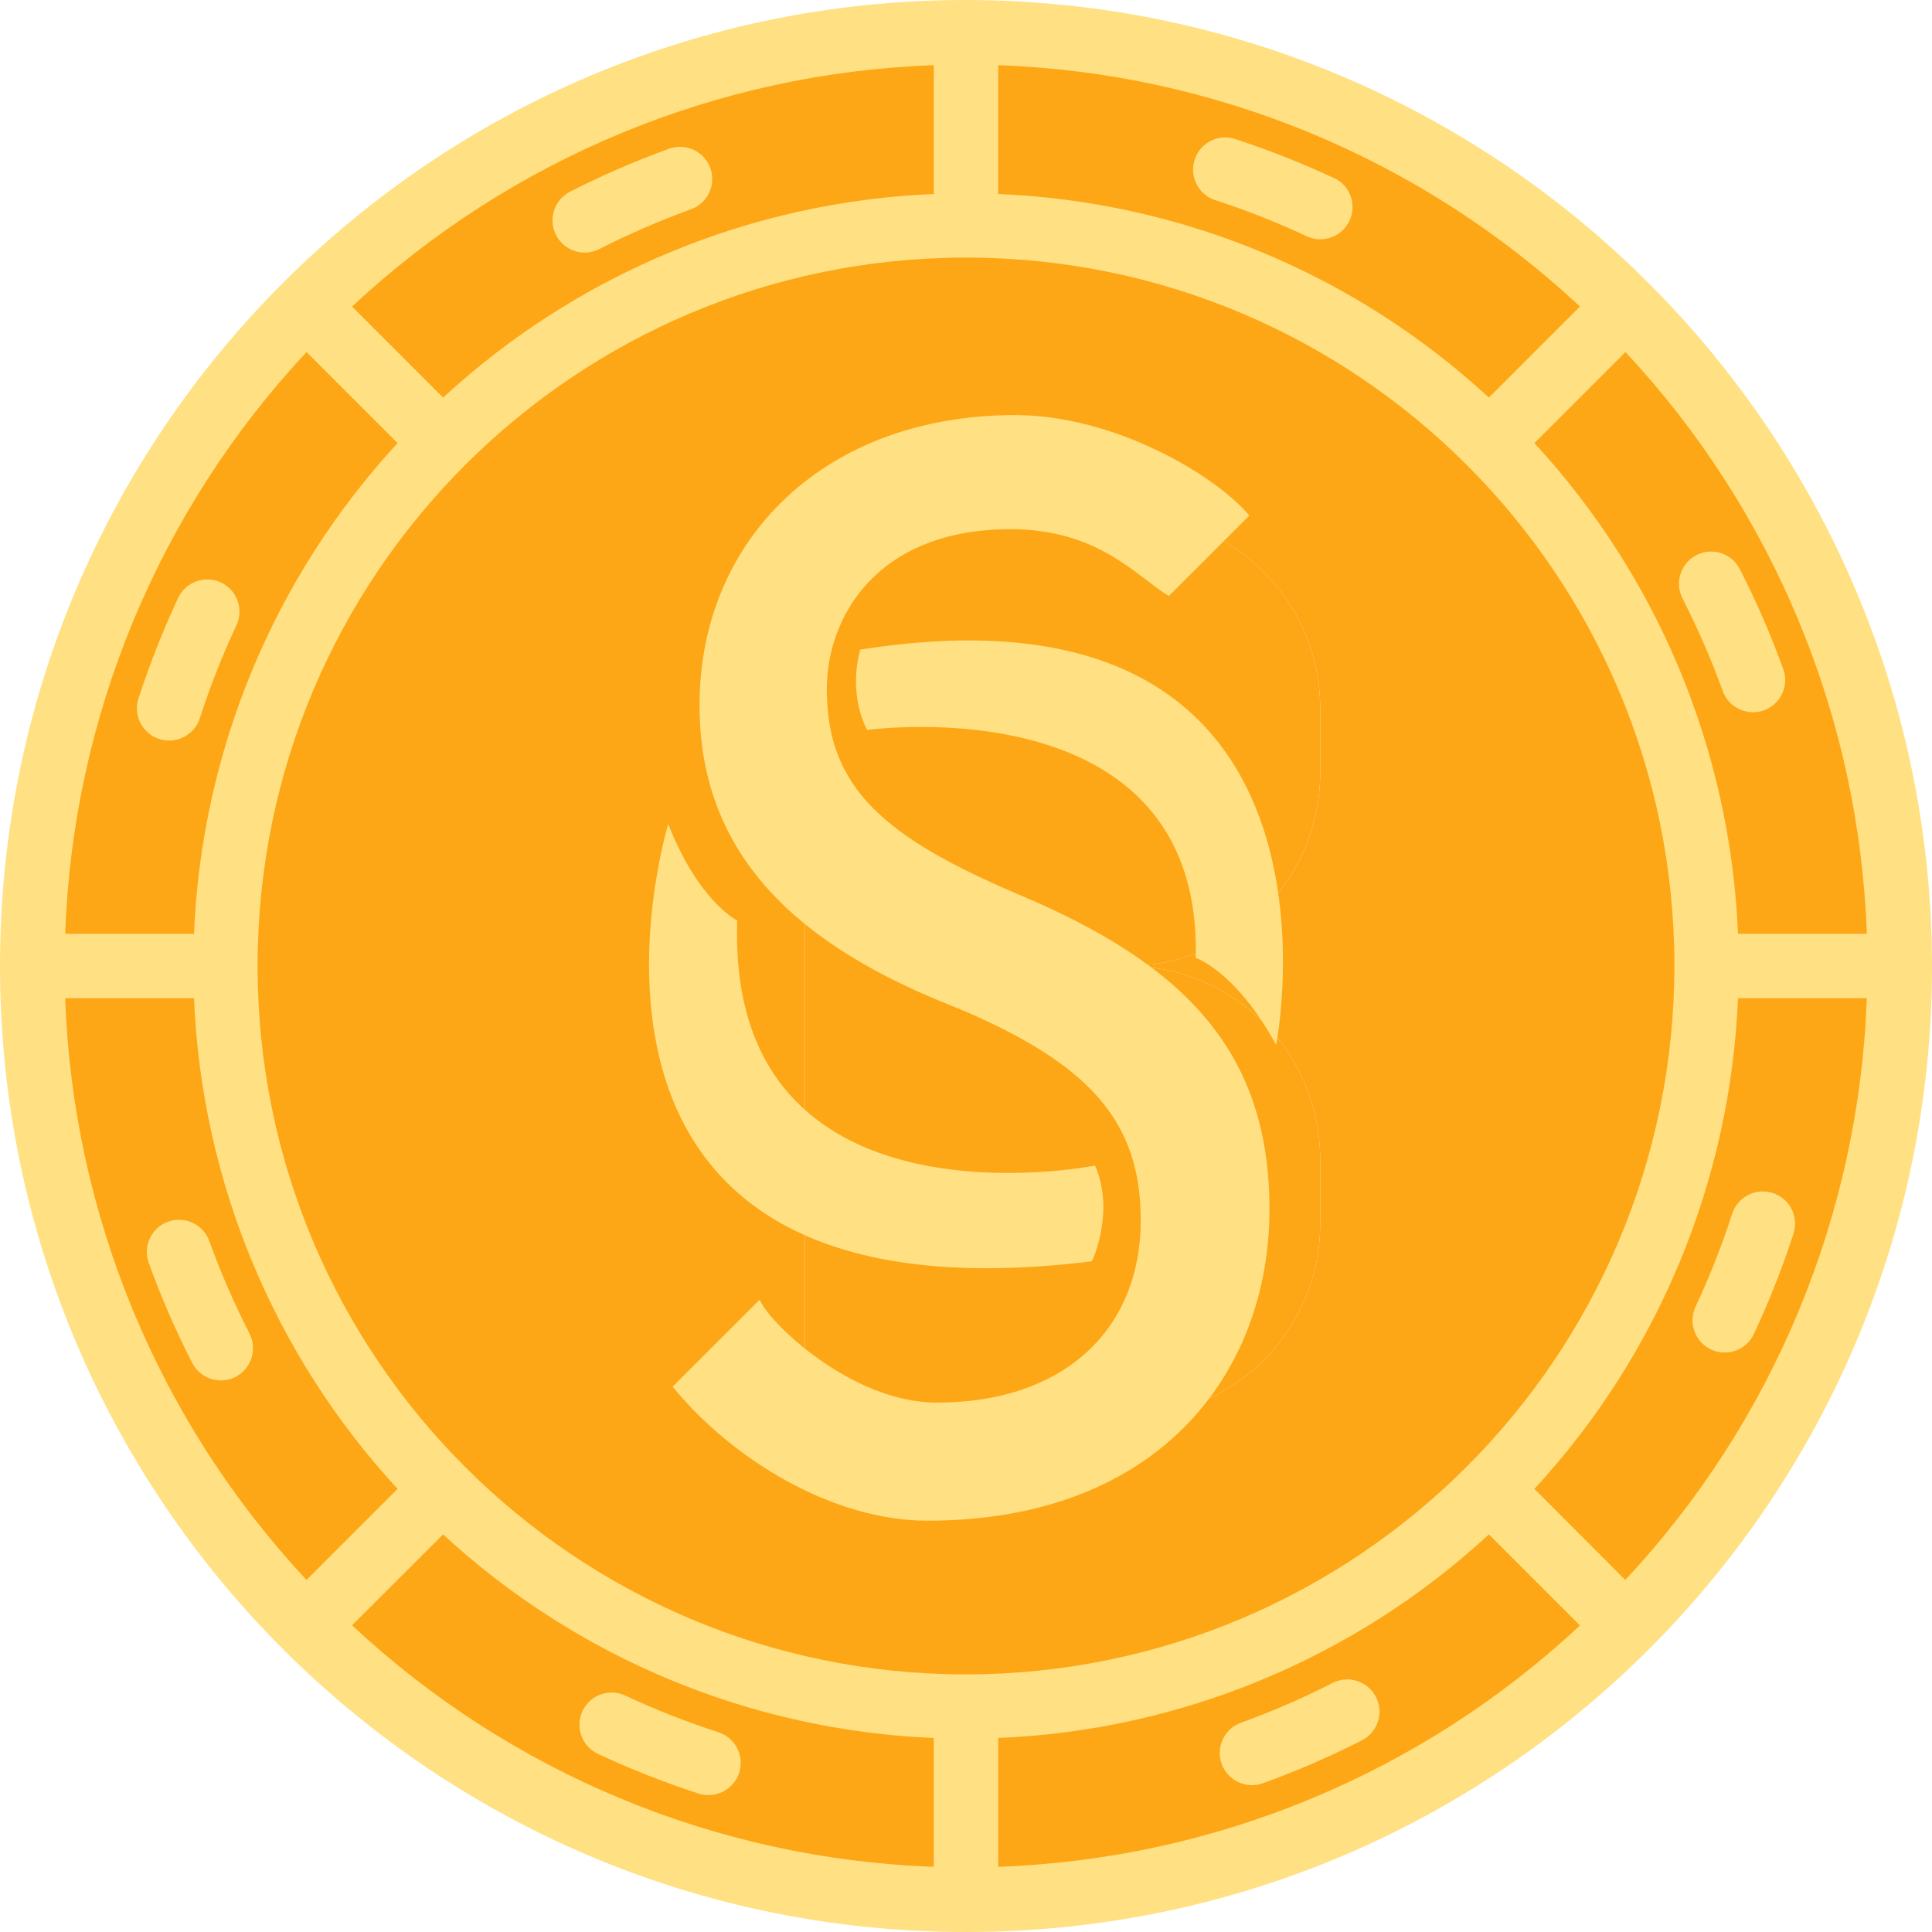
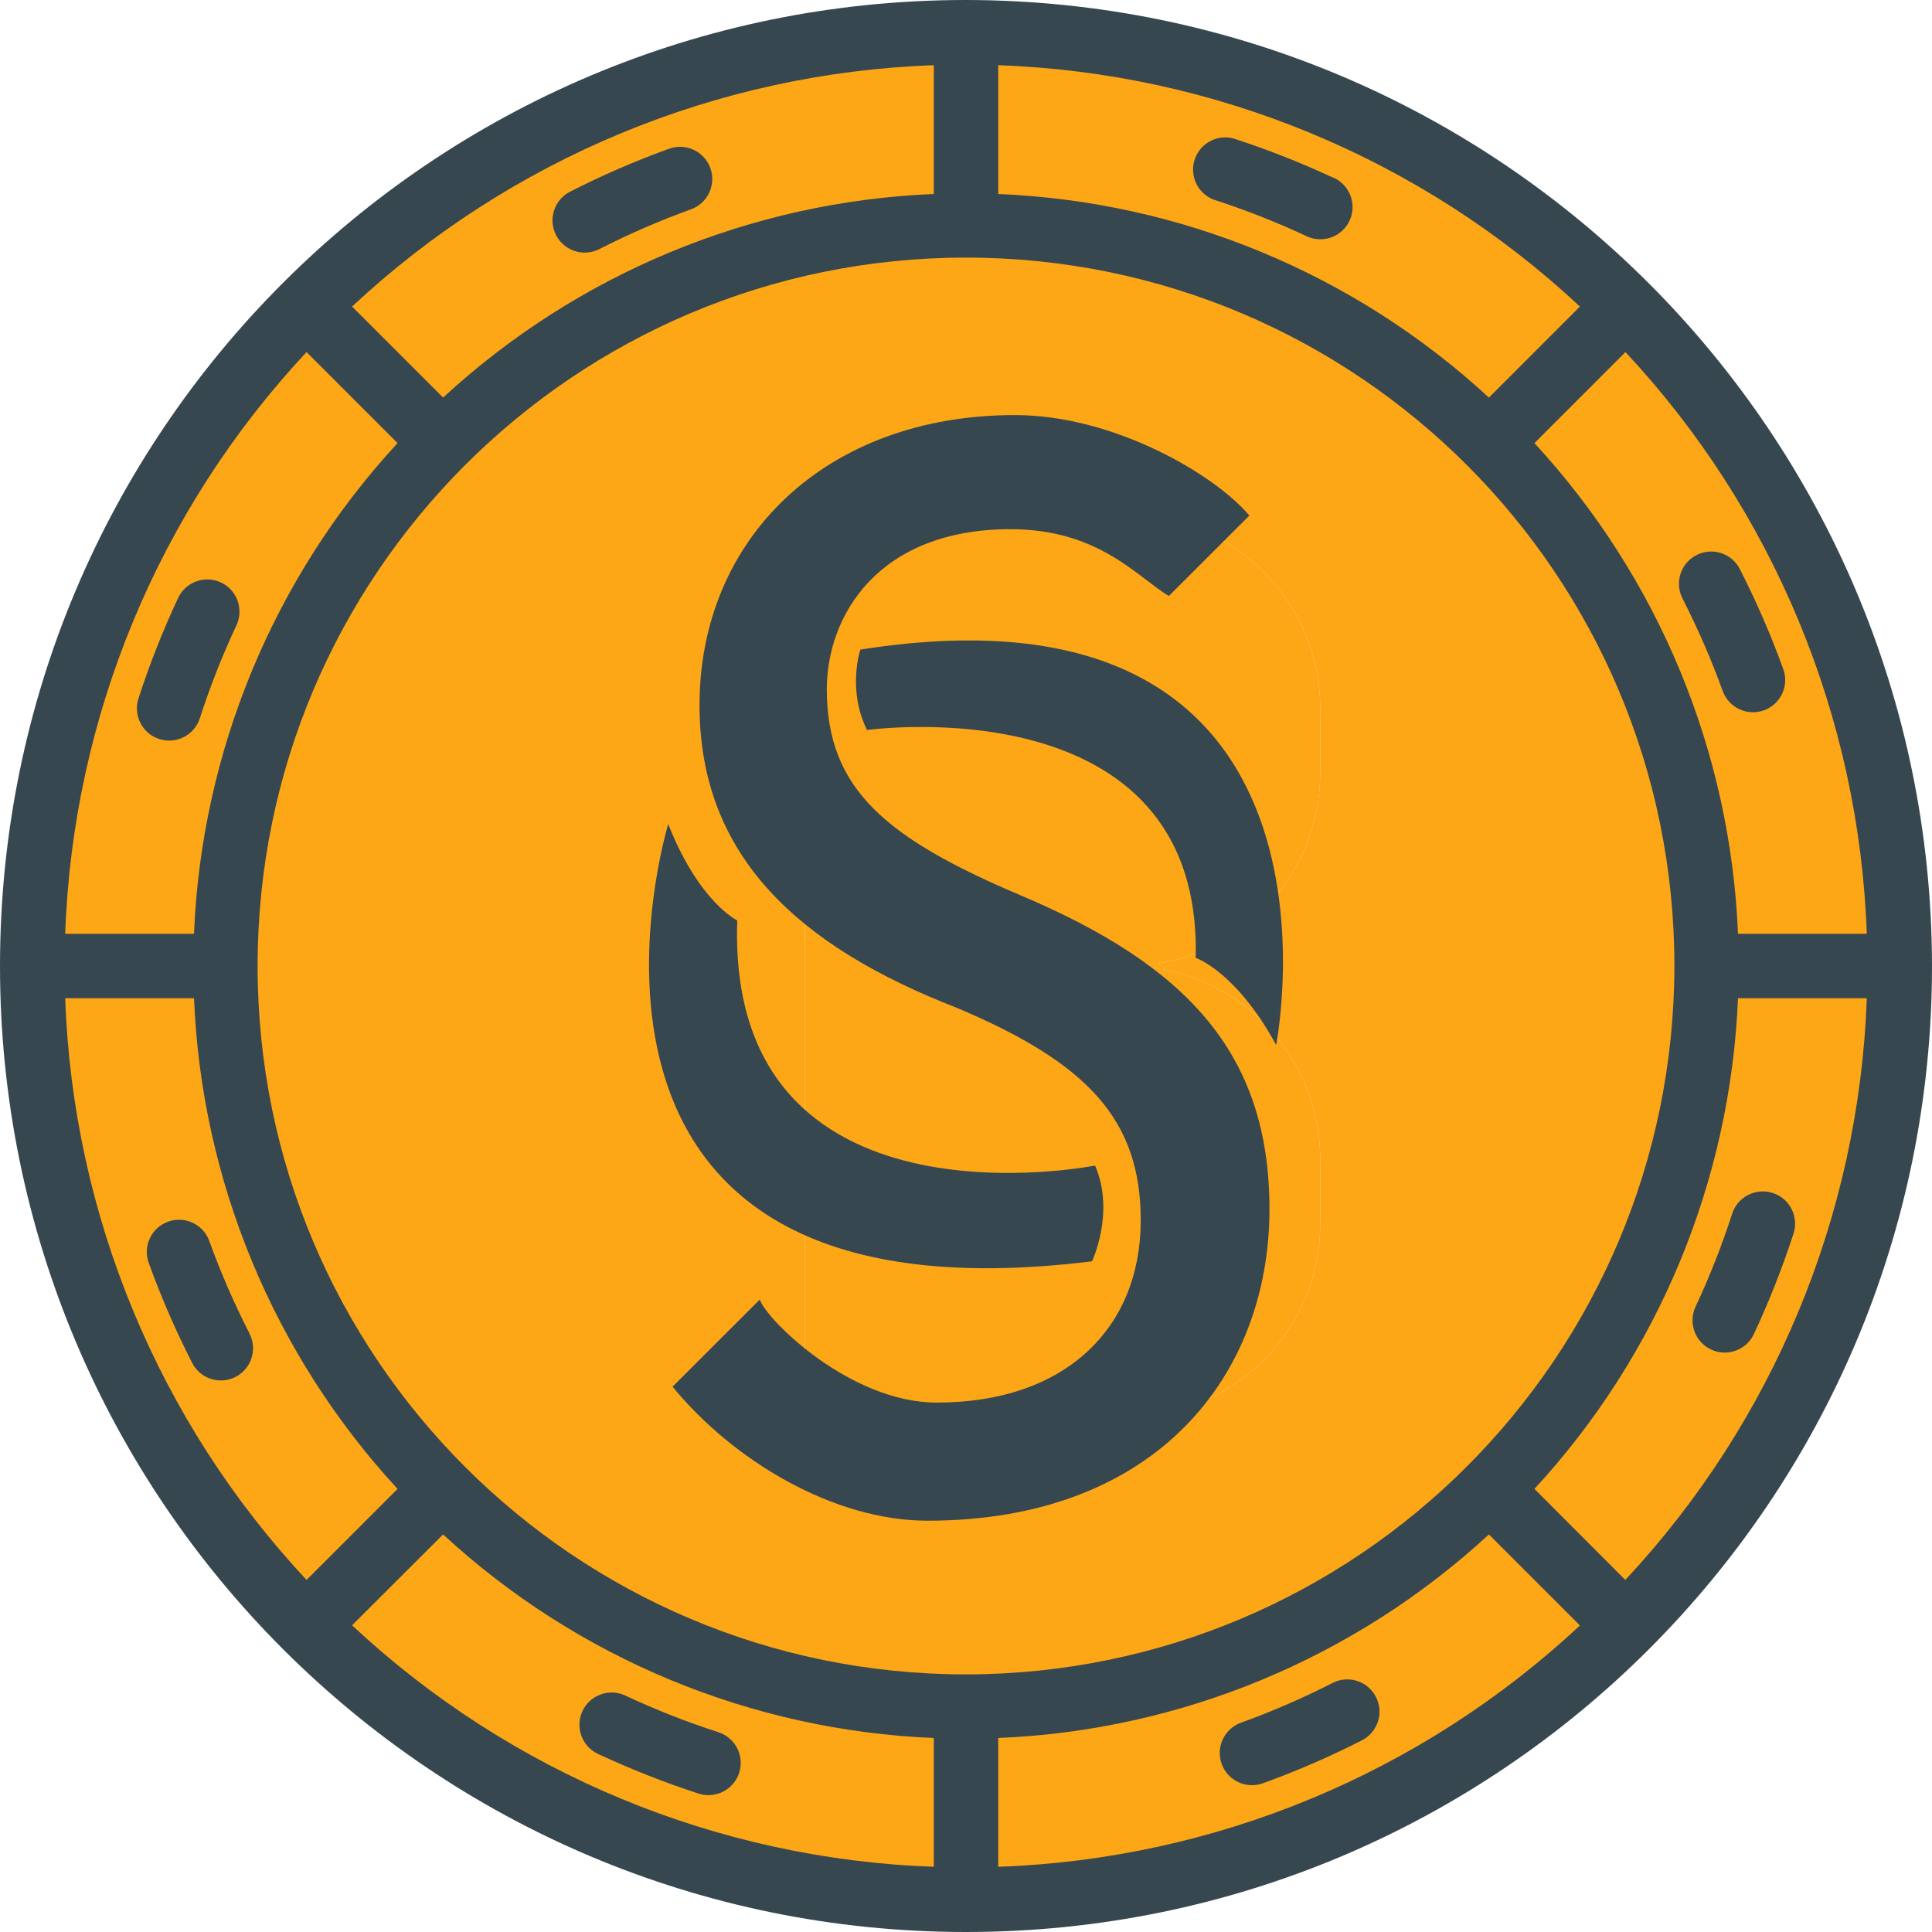
<svg xmlns="http://www.w3.org/2000/svg" width="512" height="512" viewBox="0 0 512 512" fill="none">
  <path d="M1.51367e-05 36.207C36.864 72.969 57.557 122.914 57.489 174.985H108.689C108.774 109.338 82.688 46.362 36.207 -6.10352e-07L1.51367e-05 36.207ZM69.802 99.209C66.67 90.565 63.001 82.125 58.811 73.942C63.001 82.125 66.671 90.565 69.802 99.209Z" transform="translate(394.778 81.015)" fill="#fda616" />
  <path d="M138.778 108.689L174.985 72.482C128.623 26.001 65.647 -0.085 0 0V51.2C52.07 51.132 102.016 71.825 138.778 108.689ZM93.909 46.396C85.58 42.496 77.013 39.126 68.266 36.301C77.013 39.126 85.581 42.496 93.909 46.396Z" transform="translate(256 8.53281)" fill="#fda616" />
  <path d="M174.985 51.2V0C109.338 -0.085 46.362 26.001 -6.10352e-07 72.482L36.207 108.689C72.969 71.825 122.915 51.132 174.985 51.2ZM73.942 49.878C82.125 45.688 90.565 42.019 99.209 38.887C90.565 42.018 82.125 45.688 73.942 49.878Z" transform="translate(81.0149 8.53281)" fill="#fda616" />
  <path d="M1.51367e-05 138.778L36.207 174.985C82.688 128.623 108.774 65.647 108.689 0H57.489C57.557 52.07 36.864 102.016 1.51367e-05 138.778ZM72.388 68.267C69.563 77.014 66.193 85.581 62.293 93.91C66.193 85.581 69.563 77.013 72.388 68.267Z" transform="translate(394.778 256)" fill="#fda616" />
  <path d="M108.689 36.207L72.482 -6.10352e-07C26.001 46.362 -0.085 109.338 0 174.985H51.2C51.132 122.915 71.825 72.969 108.689 36.207ZM36.301 106.718C39.134 97.98 42.505 89.429 46.396 81.118C42.505 89.43 39.134 97.98 36.301 106.718Z" transform="translate(8.53271 81.015)" fill="#fda616" />
  <path d="M36.207 1.51367e-05L-6.10352e-07 36.207C46.362 82.688 109.338 108.774 174.985 108.689V57.489C122.915 57.557 72.969 36.864 36.207 1.51367e-05ZM81.118 62.293C89.429 66.184 97.98 69.555 106.718 72.388C97.98 69.555 89.43 66.184 81.118 62.293Z" transform="translate(81.0149 394.778)" fill="#fda616" />
  <path d="M51.2 0H0C-0.085 65.647 26.001 128.623 72.482 174.985L108.689 138.778C71.825 102.016 51.132 52.07 51.2 0ZM38.887 75.776C42.019 84.42 45.688 92.86 49.878 101.043C45.688 92.86 42.018 84.42 38.887 75.776Z" transform="translate(8.53271 256)" fill="#fda616" />
  <path d="M0 57.489V108.689C65.647 108.774 128.623 82.688 174.985 36.207L138.778 1.51367e-05C102.016 36.864 52.07 57.557 0 57.489ZM101.043 58.811C92.86 63.001 84.42 66.67 75.776 69.802C84.42 66.671 92.86 63.001 101.043 58.811Z" transform="translate(256 394.778)" fill="#fda616" />
  <path d="M57.478 57.478C-19.16 134.124 -19.16 258.387 57.478 335.033C134.125 411.671 258.388 411.671 335.034 335.033C411.672 258.387 411.672 134.124 335.034 57.478C258.388 -19.159 134.126 -19.159 57.478 57.478ZM204.789 34.123V76.79H238.922C267.201 76.79 290.122 99.711 290.122 127.99V145.056C290.122 173.335 267.201 196.256 238.922 196.256C267.201 196.256 290.122 219.177 290.122 247.456V264.523C290.122 292.802 267.201 315.723 238.922 315.723H204.789H170.656H153.589V76.789H170.656H204.789V34.123Z" transform="translate(59.7434 59.7443)" fill="#fda616" />
  <path d="M-7.44629e-06 4.76074e-06V119.467H85.333C113.612 119.467 136.533 96.546 136.533 68.267V51.2C136.533 22.921 113.612 4.76074e-06 85.333 4.76074e-06H-7.44629e-06V4.76074e-06Z" transform="translate(213.333 136.533)" fill="#fda616" />
  <path d="M-7.44629e-06 119.467H85.333C113.612 119.467 136.533 96.546 136.533 68.267V51.2C136.533 22.921 113.612 0 85.333 0H-7.44629e-06V119.467Z" transform="translate(213.333 256)" fill="#fda616" />
-   <path d="M256 0C114.611 0 0 114.611 0 256C0 397.389 114.611 512 256 512C397.389 512 512 397.389 512 256C511.838 114.679 397.321 0.162 256 0ZM256 443.733C152.32 443.733 68.267 359.68 68.267 256C68.267 152.32 152.32 68.267 256 68.267C359.68 68.267 443.733 152.32 443.733 256C443.614 359.637 359.637 443.614 256 443.733ZM394.573 105.361C358.998 72.516 312.909 53.402 264.534 51.413V17.28C321.955 19.294 376.713 42.018 418.697 81.237L394.573 105.361ZM247.467 51.413C199.092 53.401 153.003 72.516 117.428 105.361L93.303 81.237C135.287 42.018 190.045 19.294 247.466 17.28V51.413H247.467ZM105.361 117.427C72.516 153.002 53.402 199.091 51.413 247.466H17.28C19.294 190.045 42.018 135.287 81.237 93.303L105.361 117.427ZM51.413 264.533C53.401 312.908 72.516 358.997 105.361 394.572L81.237 418.696C42.018 376.712 19.294 321.954 17.28 264.533H51.413ZM117.427 406.639C153.002 439.484 199.091 458.598 247.466 460.587V494.72C190.037 492.689 135.287 469.956 93.303 430.72L117.427 406.639ZM264.533 460.587C312.908 458.599 358.997 439.484 394.572 406.639L418.696 430.763C376.712 469.982 321.954 492.706 264.533 494.72V460.587ZM406.639 394.573C439.484 358.998 458.598 312.909 460.587 264.534H494.72C492.689 321.963 469.956 376.713 430.72 418.697L406.639 394.573ZM460.587 247.467C458.599 199.092 439.484 153.003 406.639 117.428L430.763 93.304C469.982 135.288 492.706 190.046 494.72 247.467H460.587V247.467Z" fill="#FFE082" />
-   <path d="M5.926 42.294C10.406 43.745 15.219 41.287 16.678 36.807V36.798C19.392 28.384 22.634 20.158 26.38 12.154C28.377 7.887 26.534 2.801 22.267 0.805C18 -1.191 12.914 0.651 10.918 4.918C6.873 13.571 3.366 22.463 0.413 31.551C-1.029 36.04 1.428 40.844 5.917 42.294C5.917 42.294 5.926 42.294 5.926 42.294Z" transform="translate(36.2803 153.555)" fill="#FFE082" />
-   <path d="M27.101 29.918C23.09 22.049 19.566 13.934 16.562 5.631C14.958 1.202 10.06 -1.093 5.631 0.511C1.202 2.115 -1.093 7.013 0.511 11.442C3.762 20.428 7.568 29.208 11.912 37.716C13.934 41.974 19.02 43.792 23.278 41.769C27.536 39.747 29.354 34.661 27.331 30.403C27.263 30.249 27.186 30.105 27.101 29.951V29.918Z" transform="translate(38.9036 323.244)" fill="#FFE082" />
-   <path d="M41.394 4.647C39.252 0.457 34.115 -1.207 29.918 0.935C22.049 4.946 13.934 8.47 5.631 11.474C1.202 13.078 -1.093 17.976 0.511 22.405C2.115 26.834 7.013 29.129 11.442 27.525C20.428 24.274 29.208 20.468 37.716 16.124C41.897 13.965 43.544 8.828 41.394 4.647Z" transform="translate(323.244 445.06)" fill="#FFE082" />
-   <path d="M1.057 12.679C5.068 20.547 8.592 28.662 11.596 36.965C13.2 41.394 18.098 43.689 22.527 42.085C26.956 40.481 29.251 35.583 27.647 31.154C24.396 22.168 20.59 13.388 16.246 4.88C14.224 0.622 9.138 -1.196 4.88 0.827C0.622 2.85 -1.196 7.935 0.827 12.193C0.895 12.347 0.972 12.492 1.057 12.645V12.679Z" transform="translate(444.938 146.16)" fill="#FFE082" />
-   <path d="M0.944 23.389C2.403 26.248 5.339 28.04 8.547 28.04C9.895 28.04 11.226 27.716 12.421 27.101C20.289 23.09 28.404 19.566 36.707 16.562C41.136 14.958 43.431 10.06 41.827 5.631C40.223 1.202 35.325 -1.093 30.896 0.511C21.91 3.762 13.13 7.568 4.622 11.912C0.441 14.071 -1.206 19.208 0.944 23.389Z" transform="translate(146.418 38.9036)" fill="#FFE082" />
-   <path d="M36.798 10.508C28.384 7.794 20.158 4.552 12.154 0.806C7.887 -1.191 2.801 0.652 0.805 4.919C-1.191 9.186 0.651 14.272 4.918 16.268C13.571 20.313 22.463 23.82 31.551 26.773C32.404 27.046 33.283 27.183 34.179 27.191C38.889 27.208 42.729 23.402 42.746 18.692C42.763 14.963 40.348 11.652 36.798 10.526V10.508V10.508Z" transform="translate(153.555 448.534)" fill="#FFE082" />
-   <path d="M21.26 0.417C16.78 -1.034 11.967 1.424 10.508 5.904V5.913C7.794 14.327 4.552 22.553 0.806 30.557C-1.191 34.824 0.652 39.91 4.919 41.906C9.186 43.903 14.272 42.06 16.268 37.793C20.313 29.14 23.82 20.248 26.773 11.16C28.215 6.671 25.758 1.867 21.269 0.417C21.269 0.417 21.26 0.417 21.26 0.417Z" transform="translate(448.534 315.734)" fill="#FFE082" />
-   <path d="M37.356 10.79C28.703 6.745 19.811 3.238 10.723 0.285C6.166 -0.918 1.498 1.795 0.287 6.352C-0.831 10.559 1.405 14.937 5.475 16.498C13.889 19.212 22.115 22.454 30.119 26.2C34.386 28.197 39.472 26.354 41.468 22.087C43.465 17.82 41.622 12.734 37.355 10.738L37.356 10.79Z" transform="translate(316.171 36.4078)" fill="#FFE082" />
-   <path d="M23.107 234.4C24.882 239.727 47.011 261.701 70.013 261.701C104.135 261.701 124.069 241.958 124.069 213.396C124.069 186.929 110.264 171.808 75.382 157.107C33.213 140.725 7.144 116.78 7.144 76.873C7.144 32.764 40.499 -1.41437e-07 90.714 -1.41437e-07C117.167 -1.41437e-07 143.966 15.98 152.854 26.634L131.522 47.947C123.092 42.904 112.967 30.242 89.564 30.242C54.31 30.242 40.876 53.347 40.876 72.671C40.876 99.137 56.598 112.158 92.248 127.279C135.95 145.762 158.185 168.867 158.185 210.455C158.185 254.143 128.498 293 67.539 293C42.62 293 15.994 277.02 -1.50999e-06 257.487L23.107 234.4Z" transform="translate(178.237 110)" fill="#FFE082" />
-   <path d="M1.158 2.427C1.158 2.427 -2.392 13.08 2.939 23.734C2.939 23.734 91.804 11.3 90.029 84.113C90.029 84.113 100.692 87.66 111.354 107.194C111.354 107.194 136.236 -18.886 1.158 2.427V2.427Z" transform="translate(226.842 169.726)" fill="#FFE082" />
-   <path d="M117.386 115.871C117.386 115.871 123.571 102.932 118.208 90.499C118.208 90.499 20.487 110.032 23.381 25.552C23.381 25.552 13.238 20.701 5.086 -3.77165e-07C5.117 -3.77165e-07 -36.42 134.892 117.386 115.871Z" transform="translate(172 218.388)" fill="#FFE082" />
+   <path d="M256 0C114.611 0 0 114.611 0 256C0 397.389 114.611 512 256 512C397.389 512 512 397.389 512 256C511.838 114.679 397.321 0.162 256 0ZM256 443.733C152.32 443.733 68.267 359.68 68.267 256C68.267 152.32 152.32 68.267 256 68.267C359.68 68.267 443.733 152.32 443.733 256C443.614 359.637 359.637 443.614 256 443.733ZM394.573 105.361C358.998 72.516 312.909 53.402 264.534 51.413V17.28C321.955 19.294 376.713 42.018 418.697 81.237L394.573 105.361ZM247.467 51.413C199.092 53.401 153.003 72.516 117.428 105.361L93.303 81.237C135.287 42.018 190.045 19.294 247.466 17.28V51.413H247.467ZM105.361 117.427C72.516 153.002 53.402 199.091 51.413 247.466H17.28C19.294 190.045 42.018 135.287 81.237 93.303L105.361 117.427ZM51.413 264.533C53.401 312.908 72.516 358.997 105.361 394.572L81.237 418.696C42.018 376.712 19.294 321.954 17.28 264.533H51.413ZM117.427 406.639C153.002 439.484 199.091 458.598 247.466 460.587V494.72C190.037 492.689 135.287 469.956 93.303 430.72L117.427 406.639ZM264.533 460.587C312.908 458.599 358.997 439.484 394.572 406.639L418.696 430.763C376.712 469.982 321.954 492.706 264.533 494.72V460.587ZM406.639 394.573C439.484 358.998 458.598 312.909 460.587 264.534H494.72C492.689 321.963 469.956 376.713 430.72 418.697L406.639 394.573ZM460.587 247.467C458.599 199.092 439.484 153.003 406.639 117.428L430.763 93.304C469.982 135.288 492.706 190.046 494.72 247.467H460.587V247.467Z" fill="#37474F" />
+   <path d="M5.926 42.294C10.406 43.745 15.219 41.287 16.678 36.807V36.798C19.392 28.384 22.634 20.158 26.38 12.154C28.377 7.887 26.534 2.801 22.267 0.805C18 -1.191 12.914 0.651 10.918 4.918C6.873 13.571 3.366 22.463 0.413 31.551C-1.029 36.04 1.428 40.844 5.917 42.294C5.917 42.294 5.926 42.294 5.926 42.294Z" transform="translate(36.2803 153.555)" fill="#37474F" />
+   <path d="M27.101 29.918C23.09 22.049 19.566 13.934 16.562 5.631C14.958 1.202 10.06 -1.093 5.631 0.511C1.202 2.115 -1.093 7.013 0.511 11.442C3.762 20.428 7.568 29.208 11.912 37.716C13.934 41.974 19.02 43.792 23.278 41.769C27.536 39.747 29.354 34.661 27.331 30.403C27.263 30.249 27.186 30.105 27.101 29.951V29.918Z" transform="translate(38.9036 323.244)" fill="#37474F" />
+   <path d="M41.394 4.647C39.252 0.457 34.115 -1.207 29.918 0.935C22.049 4.946 13.934 8.47 5.631 11.474C1.202 13.078 -1.093 17.976 0.511 22.405C2.115 26.834 7.013 29.129 11.442 27.525C20.428 24.274 29.208 20.468 37.716 16.124C41.897 13.965 43.544 8.828 41.394 4.647Z" transform="translate(323.244 445.06)" fill="#37474F" />
+   <path d="M1.057 12.679C5.068 20.547 8.592 28.662 11.596 36.965C13.2 41.394 18.098 43.689 22.527 42.085C26.956 40.481 29.251 35.583 27.647 31.154C24.396 22.168 20.59 13.388 16.246 4.88C14.224 0.622 9.138 -1.196 4.88 0.827C0.622 2.85 -1.196 7.935 0.827 12.193C0.895 12.347 0.972 12.492 1.057 12.645V12.679Z" transform="translate(444.938 146.16)" fill="#37474F" />
+   <path d="M0.944 23.389C2.403 26.248 5.339 28.04 8.547 28.04C9.895 28.04 11.226 27.716 12.421 27.101C20.289 23.09 28.404 19.566 36.707 16.562C41.136 14.958 43.431 10.06 41.827 5.631C40.223 1.202 35.325 -1.093 30.896 0.511C21.91 3.762 13.13 7.568 4.622 11.912C0.441 14.071 -1.206 19.208 0.944 23.389Z" transform="translate(146.418 38.9036)" fill="#37474F" />
+   <path d="M36.798 10.508C28.384 7.794 20.158 4.552 12.154 0.806C7.887 -1.191 2.801 0.652 0.805 4.919C-1.191 9.186 0.651 14.272 4.918 16.268C13.571 20.313 22.463 23.82 31.551 26.773C32.404 27.046 33.283 27.183 34.179 27.191C38.889 27.208 42.729 23.402 42.746 18.692C42.763 14.963 40.348 11.652 36.798 10.526V10.508V10.508Z" transform="translate(153.555 448.534)" fill="#37474F" />
+   <path d="M21.26 0.417C16.78 -1.034 11.967 1.424 10.508 5.904V5.913C7.794 14.327 4.552 22.553 0.806 30.557C-1.191 34.824 0.652 39.91 4.919 41.906C9.186 43.903 14.272 42.06 16.268 37.793C20.313 29.14 23.82 20.248 26.773 11.16C28.215 6.671 25.758 1.867 21.269 0.417C21.269 0.417 21.26 0.417 21.26 0.417Z" transform="translate(448.534 315.734)" fill="#37474F" />
+   <path d="M37.356 10.79C28.703 6.745 19.811 3.238 10.723 0.285C6.166 -0.918 1.498 1.795 0.287 6.352C-0.831 10.559 1.405 14.937 5.475 16.498C13.889 19.212 22.115 22.454 30.119 26.2C34.386 28.197 39.472 26.354 41.468 22.087C43.465 17.82 41.622 12.734 37.355 10.738L37.356 10.79Z" transform="translate(316.171 36.4078)" fill="#37474F" />
+   <path d="M23.107 234.4C24.882 239.727 47.011 261.701 70.013 261.701C104.135 261.701 124.069 241.958 124.069 213.396C124.069 186.929 110.264 171.808 75.382 157.107C33.213 140.725 7.144 116.78 7.144 76.873C7.144 32.764 40.499 -1.41437e-07 90.714 -1.41437e-07C117.167 -1.41437e-07 143.966 15.98 152.854 26.634L131.522 47.947C123.092 42.904 112.967 30.242 89.564 30.242C54.31 30.242 40.876 53.347 40.876 72.671C40.876 99.137 56.598 112.158 92.248 127.279C135.95 145.762 158.185 168.867 158.185 210.455C158.185 254.143 128.498 293 67.539 293C42.62 293 15.994 277.02 -1.50999e-06 257.487L23.107 234.4Z" transform="translate(178.237 110)" fill="#37474F" />
+   <path d="M1.158 2.427C1.158 2.427 -2.392 13.08 2.939 23.734C2.939 23.734 91.804 11.3 90.029 84.113C90.029 84.113 100.692 87.66 111.354 107.194C111.354 107.194 136.236 -18.886 1.158 2.427V2.427Z" transform="translate(226.842 169.726)" fill="#37474F" />
+   <path d="M117.386 115.871C117.386 115.871 123.571 102.932 118.208 90.499C118.208 90.499 20.487 110.032 23.381 25.552C23.381 25.552 13.238 20.701 5.086 -3.77165e-07C5.117 -3.77165e-07 -36.42 134.892 117.386 115.871Z" transform="translate(172 218.388)" fill="#37474F" />
</svg>
